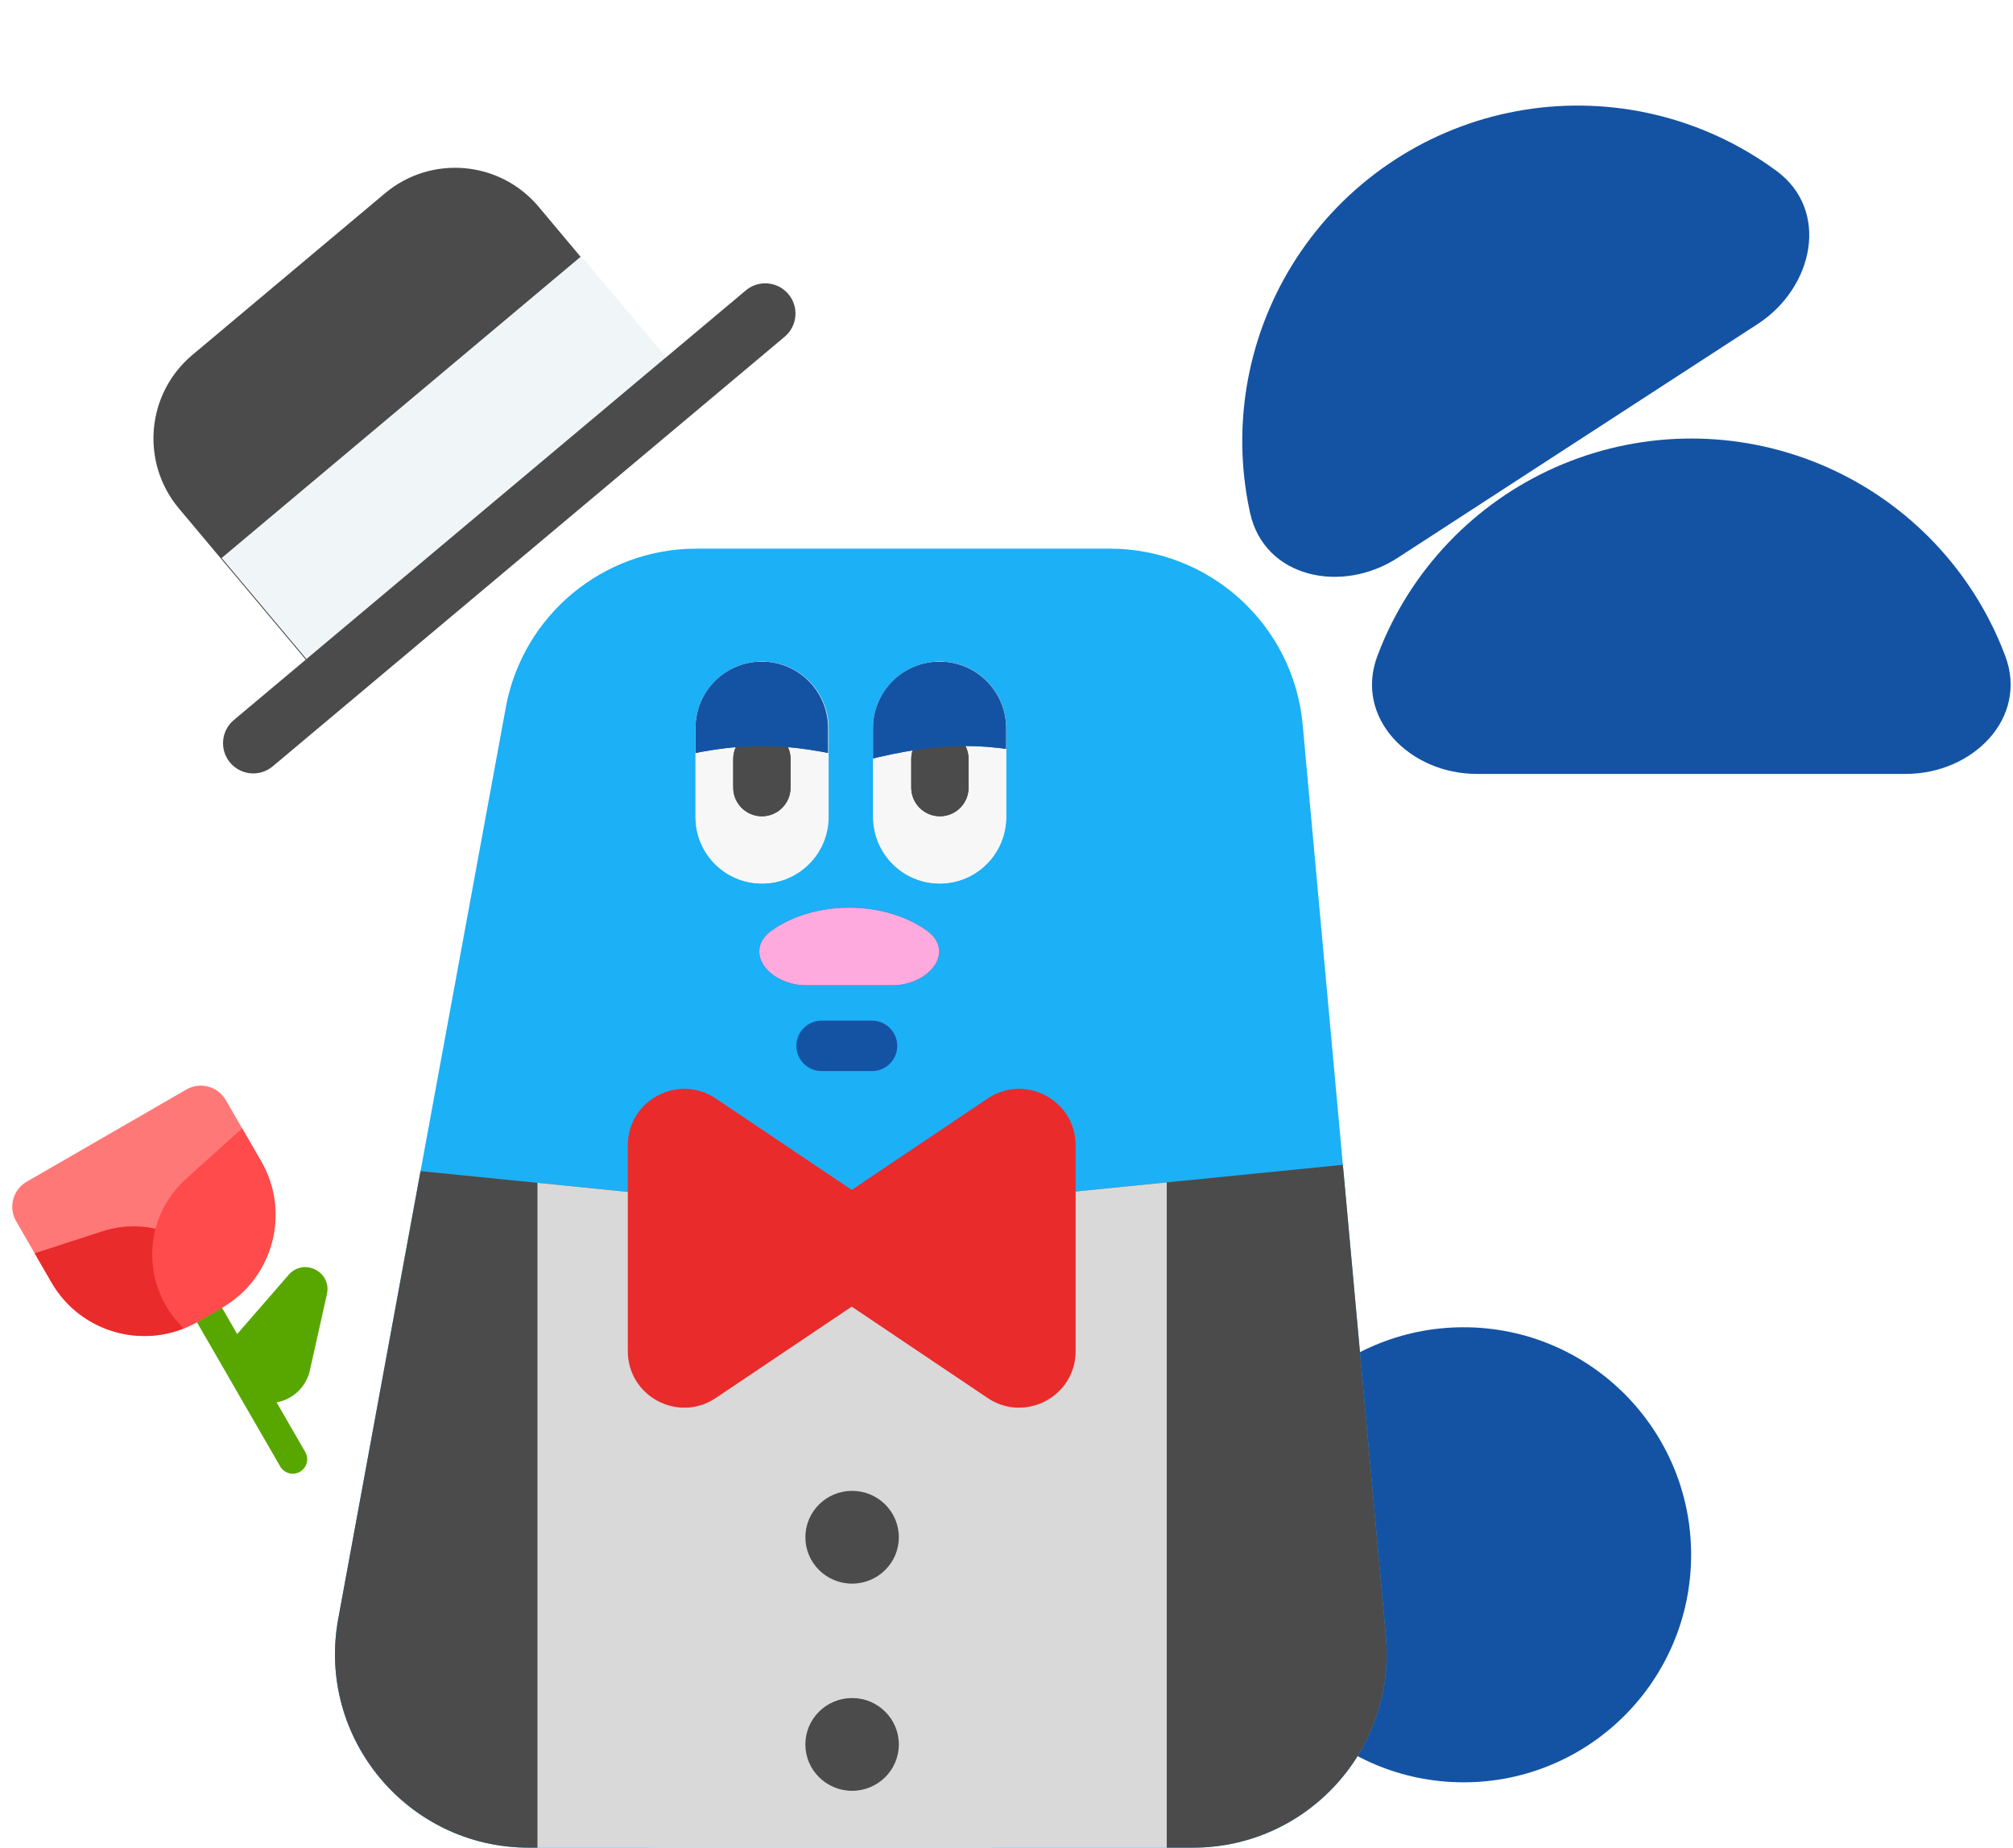
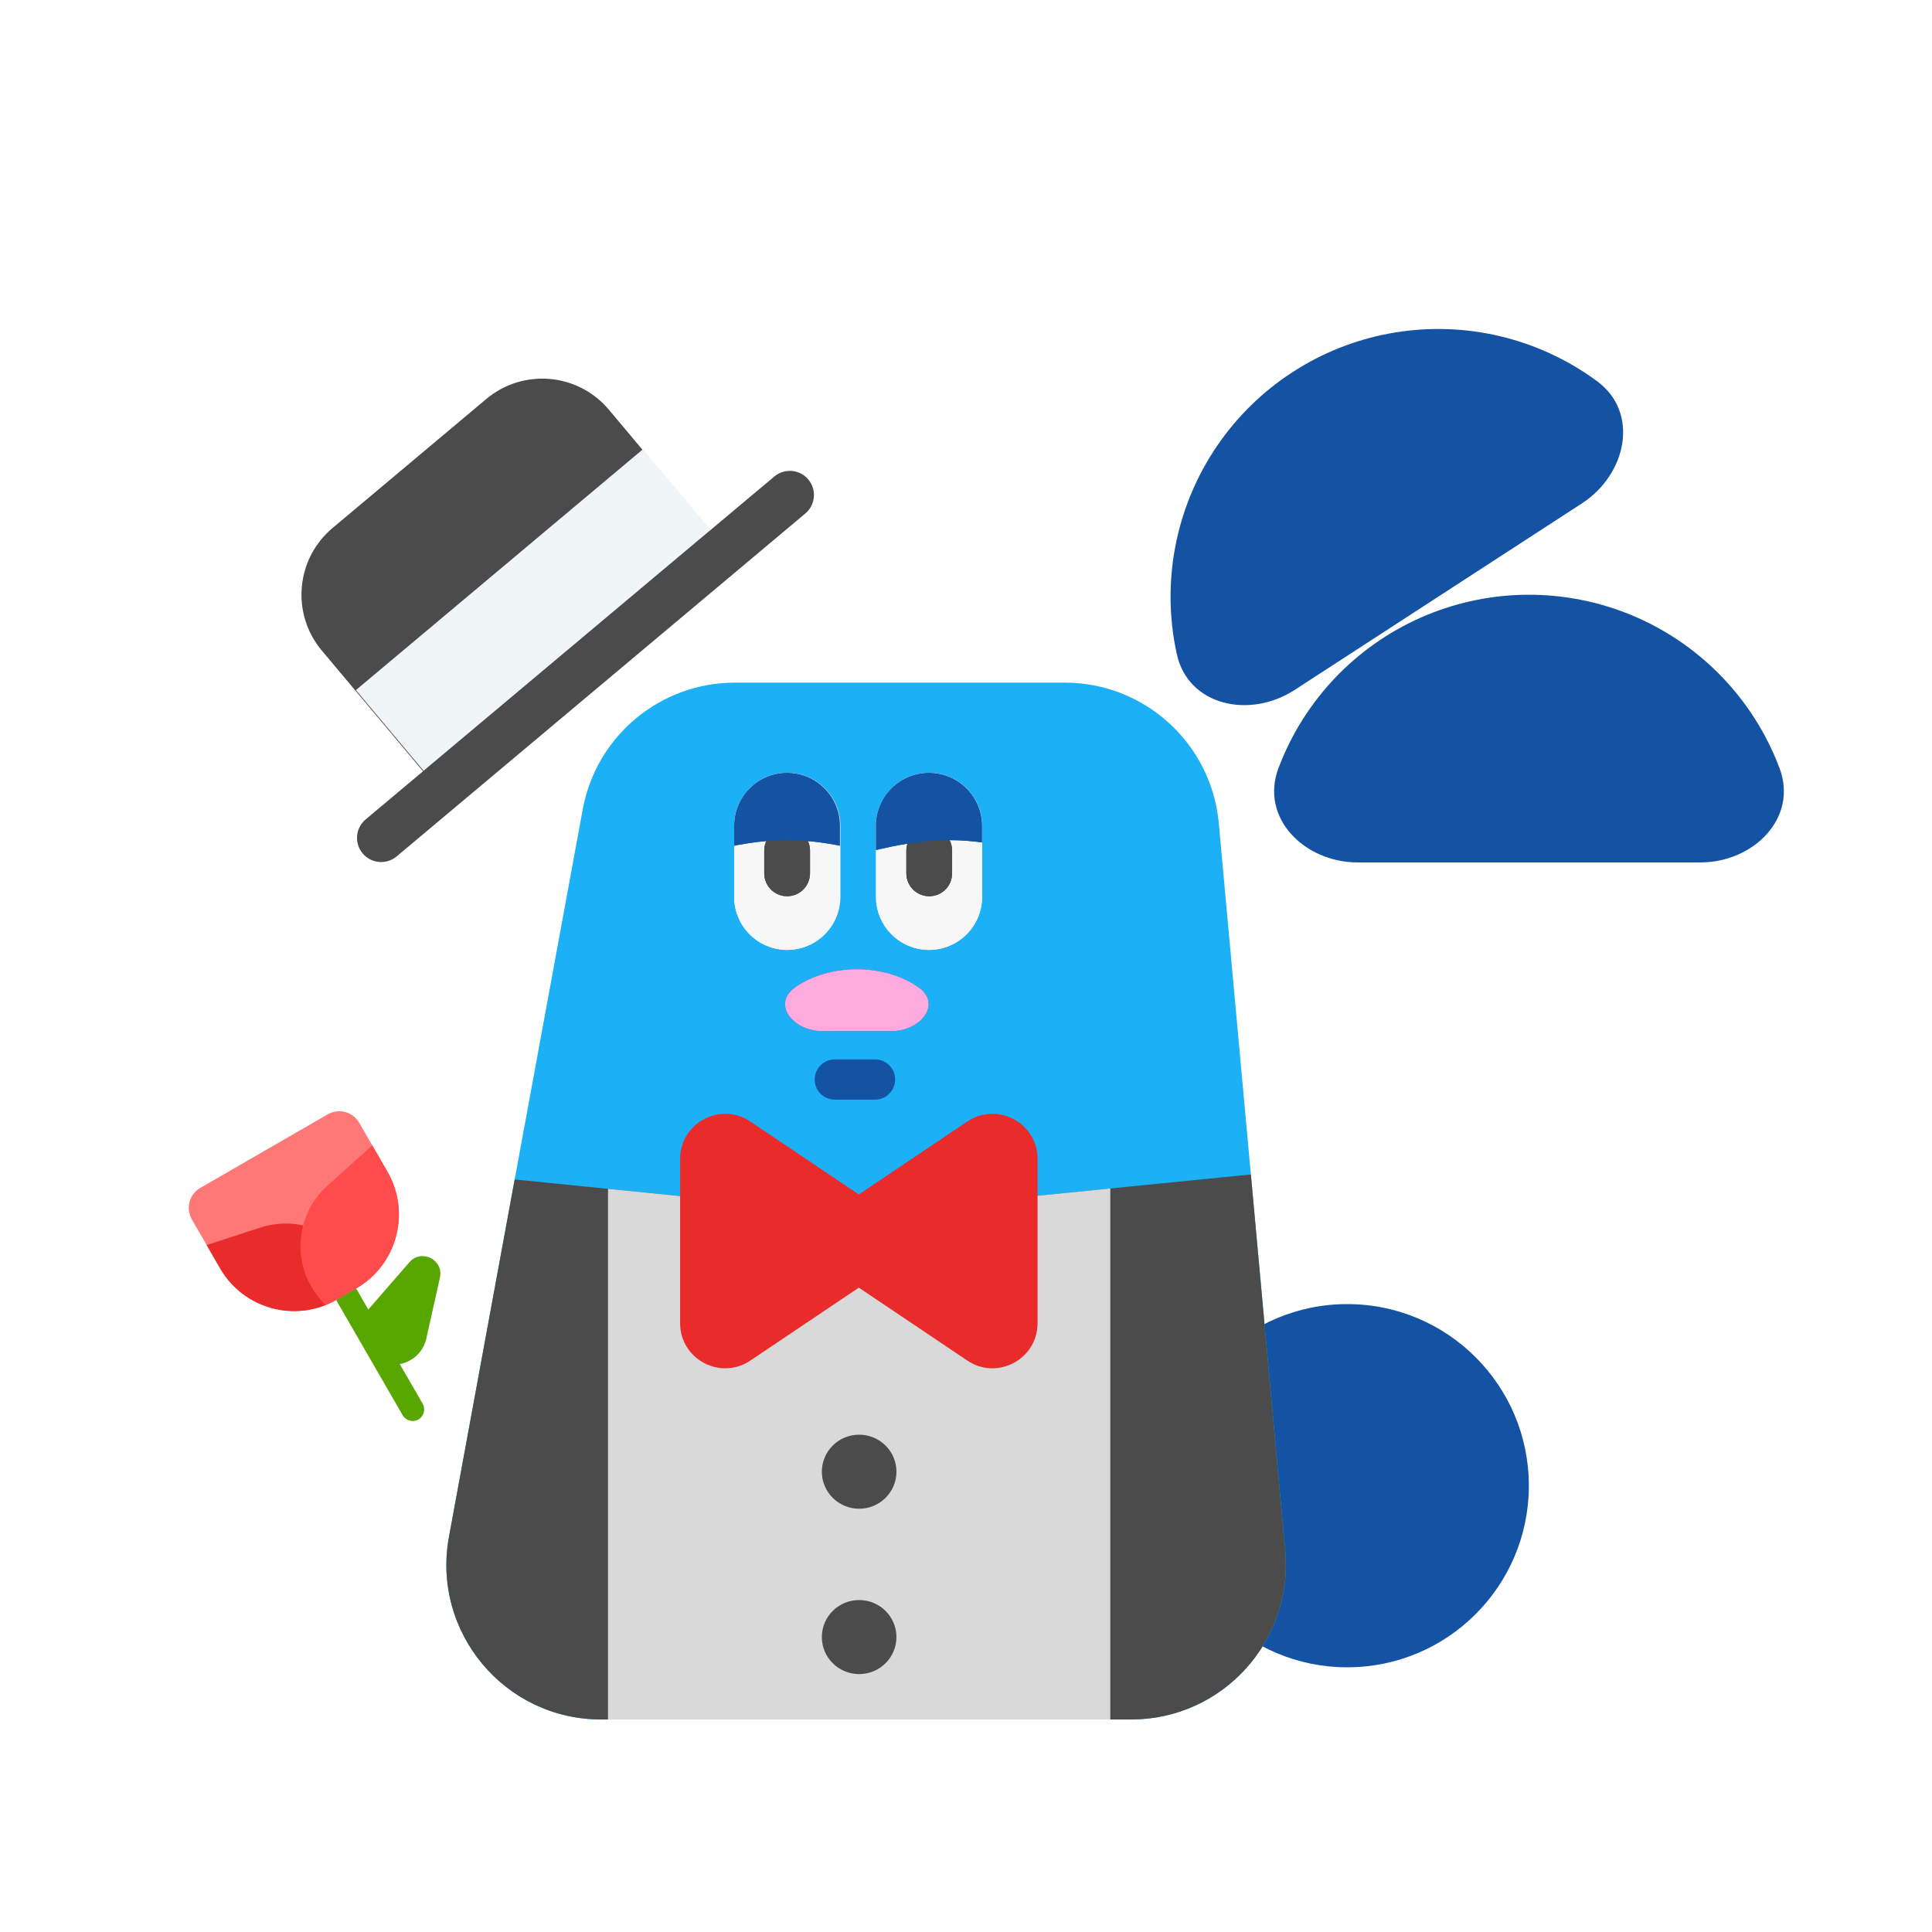
- <svg xmlns="http://www.w3.org/2000/svg" width="499" height="458" viewBox="0 0 499 458" fill="none">
-   <circle cx="362.813" cy="385.399" r="56.399" fill="#1453A3" />
-   <path d="M472.464 191.836C488.993 191.836 502.886 178.02 497.063 162.55C496.745 161.703 496.411 160.86 496.064 160.022C491.887 149.936 485.763 140.771 478.043 133.052C470.324 125.332 461.159 119.208 451.073 115.03C440.986 110.852 430.176 108.702 419.258 108.702C408.341 108.702 397.531 110.852 387.444 115.03C377.358 119.208 368.193 125.332 360.474 133.052C352.754 140.771 346.63 149.936 342.452 160.022C342.105 160.86 341.772 161.703 341.453 162.55C335.631 178.02 349.524 191.836 366.052 191.836L472.464 191.836Z" fill="#1453A3" />
-   <path d="M435.7 80.326C449.563 71.324 453.689 52.169 440.38 42.367C439.651 41.83 438.913 41.304 438.166 40.791C429.168 34.607 419.041 30.256 408.363 27.986C397.684 25.717 386.662 25.572 375.928 27.562C365.193 29.551 354.956 33.636 345.8 39.582C336.644 45.528 328.748 53.219 322.565 62.216C316.381 71.213 312.03 81.341 309.76 92.019C307.491 102.698 307.346 113.719 309.336 124.454C309.501 125.346 309.681 126.234 309.875 127.118C313.417 143.263 332.593 147.284 346.456 138.282L435.7 80.326Z" fill="#1453A3" />
-   <path d="M125.387 175.343C129.578 152.549 149.448 136 172.623 136H275.094C299.927 136 320.665 154.931 322.923 179.662L343.55 405.605C346.118 433.738 323.97 458 295.721 458H131.078C101.075 458 78.416 430.796 83.842 401.286L125.387 175.343Z" fill="#1CB0F6" />
-   <path d="M129.723 402.898C129.723 362.196 162.718 329.2 203.421 329.2C244.123 329.2 277.119 362.196 277.119 402.898V424.877C277.119 443.171 262.29 458 243.996 458H162.845C144.552 458 129.723 443.171 129.723 424.877V402.898Z" fill="#F7F7F7" fill-opacity="0.969" />
-   <path d="M221.247 244.217C230.282 244.217 237.038 235.855 229.669 230.628C224.588 227.025 217.696 225 210.51 225C203.323 225 196.432 227.025 191.35 230.628C183.981 235.855 190.738 244.217 199.772 244.217H221.247Z" fill="#1453A3" />
-   <rect x="216.414" y="164" width="33" height="55" rx="16.5" fill="#F7F7F7" />
-   <rect width="6.037" height="18.583" rx="3.019" transform="matrix(0.896153 -0.443744 0.433032 0.901378 226.588 184.691)" fill="#4B4B4B" />
-   <rect width="6.037" height="18.583" rx="3.019" transform="matrix(-0.896153 -0.443744 -0.433032 0.901378 240.046 184.691)" fill="#4B4B4B" />
-   <rect x="172.414" y="164" width="33" height="55" rx="16.5" fill="#F7F7F7" />
-   <rect width="6.037" height="18.583" rx="3.019" transform="matrix(0.896153 -0.443744 0.433032 0.901378 181.918 184.691)" fill="#4B4B4B" />
-   <rect width="6.037" height="18.583" rx="3.019" transform="matrix(-0.896153 -0.443744 -0.433032 0.901378 195.375 184.691)" fill="#4B4B4B" />
-   <rect x="52.224" y="183.297" width="180.664" height="14.989" rx="7.494" transform="rotate(-40 52.2236 183.297)" fill="#4B4B4B" />
-   <path d="M44.362 126.051C34.767 114.616 36.259 97.569 47.694 87.974L95.436 47.913C106.871 38.318 123.919 39.81 133.514 51.244L170.344 95.137C172.474 97.676 172.143 101.46 169.605 103.59L88.88 171.326C86.764 173.101 83.611 172.825 81.836 170.71L44.362 126.051Z" fill="#4B4B4B" />
-   <rect x="54.946" y="138.314" width="116.379" height="32.697" transform="rotate(-40 54.9463 138.314)" fill="#F0F5F7" />
-   <path d="M221.247 244.217C230.282 244.217 237.038 235.855 229.669 230.628C224.588 227.025 217.696 225 210.51 225C203.323 225 196.432 227.025 191.35 230.628C183.981 235.855 190.738 244.217 199.772 244.217H221.247Z" fill="#FFAADE" />
-   <rect x="172.414" y="164" width="32.855" height="55" rx="16.428" fill="#F7F7F7" />
-   <rect x="216.543" y="164" width="32.871" height="55" rx="16.435" fill="#F7F7F7" />
-   <path d="M181.756 188.154C181.756 184.229 184.938 181.047 188.863 181.047C192.788 181.047 195.97 184.229 195.97 188.154V195.23C195.97 199.155 192.788 202.337 188.863 202.337C184.938 202.337 181.756 199.155 181.756 195.23V188.154Z" fill="#4B4B4B" />
-   <path d="M225.885 188.154C225.885 184.229 229.067 181.047 232.992 181.047C236.917 181.047 240.099 184.229 240.099 188.154V195.23C240.099 199.155 236.917 202.337 232.992 202.337C229.067 202.337 225.885 199.155 225.885 195.23V188.154Z" fill="#4B4B4B" />
-   <path d="M181.756 188.154C181.756 184.229 184.938 181.047 188.863 181.047C192.788 181.047 195.97 184.229 195.97 188.154V195.23C195.97 199.155 192.788 202.337 188.863 202.337C184.938 202.337 181.756 199.155 181.756 195.23V188.154Z" fill="#4B4B4B" />
-   <path d="M225.885 188.154C225.885 184.229 229.067 181.047 232.992 181.047C236.917 181.047 240.099 184.229 240.099 188.154V195.23C240.099 199.155 236.917 202.337 232.992 202.337C229.067 202.337 225.885 199.155 225.885 195.23V188.154Z" fill="#4B4B4B" />
-   <mask id="mask0_905_427" style="mask-type:alpha" maskUnits="userSpaceOnUse" x="172" y="164" width="34" height="55">
-     <rect x="172.414" y="164" width="32.855" height="55" rx="16.428" fill="#F7F7F7" />
+ <svg xmlns="http://www.w3.org/2000/svg" width="600" height="600" viewBox="0 0 600 600" fill="none">
+   <circle cx="418.399" cy="461.399" r="56.399" fill="#1453A3" />
+   <path d="M528.05 267.836C544.579 267.836 558.472 254.02 552.649 238.55C552.33 237.703 551.997 236.86 551.65 236.022C547.473 225.936 541.349 216.771 533.629 209.052C525.909 201.332 516.745 195.208 506.658 191.03C496.572 186.852 485.762 184.702 474.844 184.702C463.927 184.702 453.117 186.852 443.03 191.03C432.944 195.208 423.779 201.332 416.06 209.052C408.34 216.771 402.216 225.936 398.038 236.022C397.691 236.86 397.358 237.703 397.039 238.55C391.217 254.02 405.109 267.836 421.638 267.836L528.05 267.836Z" fill="#1453A3" />
+   <path d="M491.286 156.326C505.148 147.324 509.275 128.169 495.966 118.367C495.237 117.83 494.499 117.304 493.752 116.791C484.754 110.607 474.627 106.256 463.948 103.986C453.27 101.717 442.248 101.572 431.514 103.562C420.779 105.551 410.542 109.636 401.386 115.582C392.23 121.528 384.334 129.219 378.151 138.216C371.967 147.214 367.616 157.341 365.346 168.019C363.076 178.698 362.932 189.719 364.922 200.454C365.087 201.346 365.267 202.234 365.461 203.118C369.003 219.263 388.179 223.284 402.042 214.282L491.286 156.326Z" fill="#1453A3" />
+   <path d="M180.973 251.343C185.164 228.549 205.034 212 228.209 212H330.68C355.513 212 376.251 230.931 378.509 255.662L399.136 481.605C401.704 509.738 379.556 534 351.307 534H186.664C156.661 534 134.002 506.795 139.428 477.286L180.973 251.343Z" fill="#1CB0F6" />
+   <path d="M185.309 478.898C185.309 438.196 218.304 405.2 259.007 405.2V405.2C299.709 405.2 332.705 438.196 332.705 478.898V500.877C332.705 519.171 317.875 534 299.582 534H218.431C200.138 534 185.309 519.171 185.309 500.877V478.898Z" fill="#F7F7F7" fill-opacity="0.969" />
+   <path d="M276.833 320.217C285.867 320.217 292.624 311.855 285.255 306.628C280.174 303.025 273.282 301 266.096 301C258.909 301 252.018 303.025 246.936 306.628C239.567 311.855 246.324 320.217 255.358 320.217L276.833 320.217Z" fill="#1453A3" />
+   <rect x="272" y="240" width="33" height="55" rx="16.5" fill="#F7F7F7" />
+   <rect width="6.037" height="18.583" rx="3.019" transform="matrix(0.896153 -0.443744 0.433032 0.901378 282.174 260.691)" fill="#4B4B4B" />
+   <rect width="6.037" height="18.583" rx="3.019" transform="matrix(-0.896153 -0.443744 -0.433032 0.901378 295.632 260.691)" fill="#4B4B4B" />
+   <rect x="228" y="240" width="33" height="55" rx="16.5" fill="#F7F7F7" />
+   <rect width="6.037" height="18.583" rx="3.019" transform="matrix(0.896153 -0.443744 0.433032 0.901378 237.504 260.691)" fill="#4B4B4B" />
+   <rect width="6.037" height="18.583" rx="3.019" transform="matrix(-0.896153 -0.443744 -0.433032 0.901378 250.961 260.691)" fill="#4B4B4B" />
+   <rect x="107.81" y="259.297" width="180.664" height="14.989" rx="7.494" transform="rotate(-40 107.81 259.297)" fill="#4B4B4B" />
+   <path d="M99.949 202.051C90.354 190.616 91.845 173.568 103.28 163.974L151.022 123.913C162.457 114.318 179.505 115.81 189.1 127.244L225.931 171.137C228.061 173.676 227.729 177.46 225.191 179.59L144.466 247.326C142.351 249.101 139.197 248.825 137.422 246.71L99.949 202.051Z" fill="#4B4B4B" />
+   <rect x="110.532" y="214.314" width="116.379" height="32.697" transform="rotate(-40 110.532 214.314)" fill="#F0F5F7" />
+   <path d="M276.833 320.217C285.867 320.217 292.624 311.855 285.255 306.628C280.174 303.025 273.282 301 266.096 301C258.909 301 252.018 303.025 246.936 306.628C239.567 311.855 246.324 320.217 255.358 320.217L276.833 320.217Z" fill="#FFAADE" />
+   <rect x="228" y="240" width="32.855" height="55" rx="16.428" fill="#F7F7F7" />
+   <rect x="272.129" y="240" width="32.871" height="55" rx="16.435" fill="#F7F7F7" />
+   <path d="M237.341 264.154C237.341 260.229 240.523 257.047 244.449 257.047C248.374 257.047 251.556 260.229 251.556 264.154V271.23C251.556 275.155 248.374 278.337 244.449 278.337C240.523 278.337 237.341 275.155 237.341 271.23V264.154Z" fill="#4B4B4B" />
+   <path d="M281.471 264.154C281.471 260.229 284.653 257.047 288.578 257.047C292.503 257.047 295.685 260.229 295.685 264.154V271.23C295.685 275.155 292.503 278.337 288.578 278.337C284.653 278.337 281.471 275.155 281.471 271.23V264.154Z" fill="#4B4B4B" />
+   <path d="M237.341 264.154C237.341 260.229 240.523 257.047 244.449 257.047C248.374 257.047 251.556 260.229 251.556 264.154V271.23C251.556 275.155 248.374 278.337 244.449 278.337C240.523 278.337 237.341 275.155 237.341 271.23V264.154Z" fill="#4B4B4B" />
+   <path d="M281.47 264.154C281.47 260.229 284.652 257.047 288.577 257.047C292.503 257.047 295.685 260.229 295.685 264.154V271.23C295.685 275.155 292.503 278.337 288.577 278.337C284.652 278.337 281.47 275.155 281.47 271.23V264.154Z" fill="#4B4B4B" />
+   <mask id="mask0_1060_4682" style="mask-type:alpha" maskUnits="userSpaceOnUse" x="228" y="240" width="33" height="55">
+     <rect x="228" y="240" width="32.855" height="55" rx="16.428" fill="#F7F7F7" />
  </mask>
-   <g mask="url(#mask0_905_427)">
-     <path d="M163.717 164H213.966V188.586C194.106 183.603 183.107 183.761 163.717 188.586V164Z" fill="#1453A3" />
-     <path d="M163.717 164H213.966V188.586C194.106 183.603 183.107 183.761 163.717 188.586V164Z" fill="#1453A3" />
+   <g mask="url(#mask0_1060_4682)">
+     <path d="M219.303 240H269.552V264.586C249.692 259.603 238.694 259.761 219.303 264.586V240Z" fill="#1453A3" />
+     <path d="M219.303 240H269.552V264.586C249.692 259.603 238.694 259.761 219.303 264.586V240Z" fill="#1453A3" />
  </g>
-   <mask id="mask1_905_427" style="mask-type:alpha" maskUnits="userSpaceOnUse" x="216" y="164" width="34" height="55">
-     <rect x="216.414" y="164" width="33" height="55" rx="16.5" fill="#F7F7F7" />
+   <mask id="mask1_1060_4682" style="mask-type:alpha" maskUnits="userSpaceOnUse" x="272" y="240" width="33" height="55">
+     <rect x="272" y="240" width="33" height="55" rx="16.5" fill="#F7F7F7" />
  </mask>
-   <g mask="url(#mask1_905_427)">
-     <path d="M213.967 164H264.216V188.586C244.356 183.603 233.357 183.761 213.967 188.586V164Z" fill="#1453A3" />
-     <path d="M213.967 164H264.216V188.586C244.356 183.603 233.357 183.761 213.967 188.586V164Z" fill="#1453A3" />
+   <g mask="url(#mask1_1060_4682)">
+     <path d="M269.552 240H319.801V264.586C299.941 259.603 288.943 259.761 269.552 264.586V240Z" fill="#1453A3" />
+     <path d="M269.552 240H319.801V264.586C299.941 259.603 288.943 259.761 269.552 264.586V240Z" fill="#1453A3" />
  </g>
-   <mask id="mask2_905_427" style="mask-type:alpha" maskUnits="userSpaceOnUse" x="172" y="164" width="34" height="55">
-     <rect x="172.414" y="164" width="33" height="55" rx="16.5" fill="#F7F7F7" />
+   <mask id="mask2_1060_4682" style="mask-type:alpha" maskUnits="userSpaceOnUse" x="228" y="240" width="33" height="55">
+     <rect x="228" y="240" width="33" height="55" rx="16.5" fill="#F7F7F7" />
  </mask>
-   <g mask="url(#mask2_905_427)">
+   <g mask="url(#mask2_1060_4682)">
</g>
-   <rect width="25" height="12.5" rx="6.25" transform="matrix(1 0 0 -1 197.414 265.5)" fill="#1453A3" />
-   <mask id="mask3_905_427" style="mask-type:alpha" maskUnits="userSpaceOnUse" x="83" y="136" width="261" height="322">
-     <path d="M125.387 175.343C129.578 152.549 149.448 136 172.623 136H275.094C299.927 136 320.665 154.931 322.923 179.662L343.55 405.605C346.118 433.738 323.97 458 295.721 458H131.078C101.075 458 78.416 430.796 83.842 401.286L125.387 175.343Z" fill="#1CB0F6" />
+   <rect width="25" height="12.5" rx="6.25" transform="matrix(1 0 0 -1 253 341.5)" fill="#1453A3" />
+   <mask id="mask3_1060_4682" style="mask-type:alpha" maskUnits="userSpaceOnUse" x="138" y="212" width="262" height="322">
+     <path d="M180.973 251.343C185.164 228.549 205.034 212 228.209 212H330.68C355.513 212 376.251 230.931 378.509 255.662L399.136 481.605C401.704 509.738 379.556 534 351.307 534H186.664C156.661 534 134.002 506.796 139.428 477.286L180.973 251.343Z" fill="#1CB0F6" />
  </mask>
-   <g mask="url(#mask3_905_427)">
-     <path d="M61.414 286.003L210.457 300.95L360.271 286.003V512.891H61.414V286.003Z" fill="#4B4B4B" />
-     <mask id="mask4_905_427" style="mask-type:alpha" maskUnits="userSpaceOnUse" x="61" y="286" width="300" height="227">
-       <path d="M61.414 286.003L210.457 300.95L360.271 286.003V512.891H61.414V286.003Z" fill="#4B4B4B" />
+   <g mask="url(#mask3_1060_4682)">
+     <path d="M117 362.003L266.043 376.95L415.857 362.003V588.891H117V362.003Z" fill="#4B4B4B" />
+     <mask id="mask4_1060_4682" style="mask-type:alpha" maskUnits="userSpaceOnUse" x="117" y="362" width="299" height="227">
+       <path d="M117 362.003L266.043 376.95L415.857 362.003V588.891H117V362.003Z" fill="#4B4B4B" />
    </mask>
-     <g mask="url(#mask4_905_427)">
-       <rect x="133.232" y="286.003" width="155.993" height="256.016" fill="#D9D9D9" />
+     <g mask="url(#mask4_1060_4682)">
+       <rect x="188.818" y="362.003" width="155.993" height="256.016" fill="#D9D9D9" />
    </g>
-     <path d="M215.372 321.039C223.625 315.492 223.625 303.349 215.372 297.801L177.437 272.302C168.137 266.051 155.627 272.715 155.627 283.921V334.919C155.627 346.125 168.137 352.789 177.437 346.538L215.372 321.039Z" fill="#EA2B2B" />
-     <path d="M206.891 321.039C198.637 315.492 198.637 303.349 206.891 297.801L244.826 272.302C254.126 266.051 266.636 272.715 266.636 283.921V334.919C266.636 346.125 254.126 352.789 244.826 346.538L206.891 321.039Z" fill="#EA2B2B" />
-     <ellipse cx="211.228" cy="381.051" rx="11.584" ry="11.498" fill="#4B4B4B" />
-     <ellipse cx="211.228" cy="432.407" rx="11.584" ry="11.498" fill="#4B4B4B" />
+     <path d="M270.958 397.039C279.211 391.492 279.211 379.349 270.958 373.801L233.023 348.302C223.723 342.051 211.213 348.715 211.213 359.921V410.919C211.213 422.125 223.723 428.789 233.023 422.538L270.958 397.039Z" fill="#EA2B2B" />
+     <path d="M262.477 397.039C254.224 391.492 254.224 379.349 262.477 373.801L300.412 348.302C309.712 342.051 322.222 348.715 322.222 359.921V410.919C322.222 422.125 309.712 428.789 300.412 422.538L262.477 397.039Z" fill="#EA2B2B" />
+     <ellipse cx="266.815" cy="457.051" rx="11.584" ry="11.498" fill="#4B4B4B" />
+     <ellipse cx="266.815" cy="508.407" rx="11.584" ry="11.498" fill="#4B4B4B" />
  </g>
-   <rect x="38.721" y="310.264" width="7.171" height="65.068" rx="3.585" transform="rotate(-30 38.7207 310.264)" fill="#58A700" />
-   <path d="M3.999 302.71C2.019 299.28 3.194 294.895 6.624 292.915L46.184 270.074C49.614 268.094 54 269.269 55.98 272.699L64.744 287.879C72.078 300.582 67.726 316.825 55.023 324.159L49.043 327.611C36.34 334.945 20.098 330.593 12.764 317.89L3.999 302.71Z" fill="#FF7878" />
-   <mask id="mask5_905_427" style="mask-type:alpha" maskUnits="userSpaceOnUse" x="3" y="269" width="66" height="63">
-     <path d="M3.999 302.71C2.019 299.28 3.194 294.895 6.624 292.915L46.184 270.074C49.614 268.094 54 269.269 55.98 272.699L64.744 287.879C72.078 300.582 67.726 316.825 55.023 324.159L49.043 327.611C36.34 334.945 20.098 330.593 12.764 317.89L3.999 302.71Z" fill="#D9D9D9" />
+   <rect x="94.307" y="386.264" width="7.171" height="65.068" rx="3.585" transform="rotate(-30 94.3071 386.264)" fill="#58A700" />
+   <path d="M59.585 378.71C57.605 375.28 58.78 370.895 62.21 368.915L101.77 346.074C105.2 344.094 109.586 345.269 111.566 348.699L120.33 363.879C127.664 376.582 123.312 392.825 110.609 400.159L104.629 403.611C91.926 410.945 75.683 406.593 68.35 393.89L59.585 378.71Z" fill="#FF7878" />
+   <mask id="mask5_1060_4682" style="mask-type:alpha" maskUnits="userSpaceOnUse" x="58" y="345" width="66" height="63">
+     <path d="M59.585 378.71C57.605 375.28 58.78 370.895 62.21 368.915L101.77 346.074C105.2 344.094 109.586 345.269 111.566 348.699L120.33 363.879C127.664 376.582 123.312 392.825 110.609 400.159L104.629 403.611C91.926 410.945 75.683 406.593 68.35 393.89L59.585 378.71Z" fill="#D9D9D9" />
  </mask>
-   <g mask="url(#mask5_905_427)">
-     <rect x="-36.775" y="325.406" width="90.532" height="62.943" rx="25.23" transform="rotate(-18 -36.7754 325.406)" fill="#EA2B2B" />
-     <rect x="27.334" y="309.132" width="90.532" height="62.943" rx="25.23" transform="rotate(-42 27.334 309.132)" fill="#FF4B4B" />
+   <g mask="url(#mask5_1060_4682)">
+     <rect x="18.811" y="401.406" width="90.532" height="62.943" rx="25.23" transform="rotate(-18 18.811 401.406)" fill="#EA2B2B" />
+     <rect x="82.92" y="385.132" width="90.532" height="62.943" rx="25.23" transform="rotate(-42 82.9199 385.132)" fill="#FF4B4B" />
  </g>
-   <path d="M76.919 339.215C76.815 339.803 76.659 340.39 76.448 340.97C74.486 346.359 68.528 349.137 63.139 347.176C57.75 345.215 54.972 339.256 56.933 333.867C57.425 332.515 58.169 331.328 59.092 330.338L71.557 316C75.289 311.707 82.282 315.241 81.04 320.792L76.919 339.215Z" fill="#58A700" />
+   <path d="M132.505 415.215C132.401 415.803 132.245 416.39 132.034 416.97C130.072 422.359 124.114 425.137 118.725 423.176C113.336 421.215 110.558 415.256 112.519 409.867C113.011 408.515 113.755 407.328 114.678 406.338L127.143 392C130.875 387.707 137.868 391.241 136.626 396.792L132.505 415.215Z" fill="#58A700" />
</svg>
